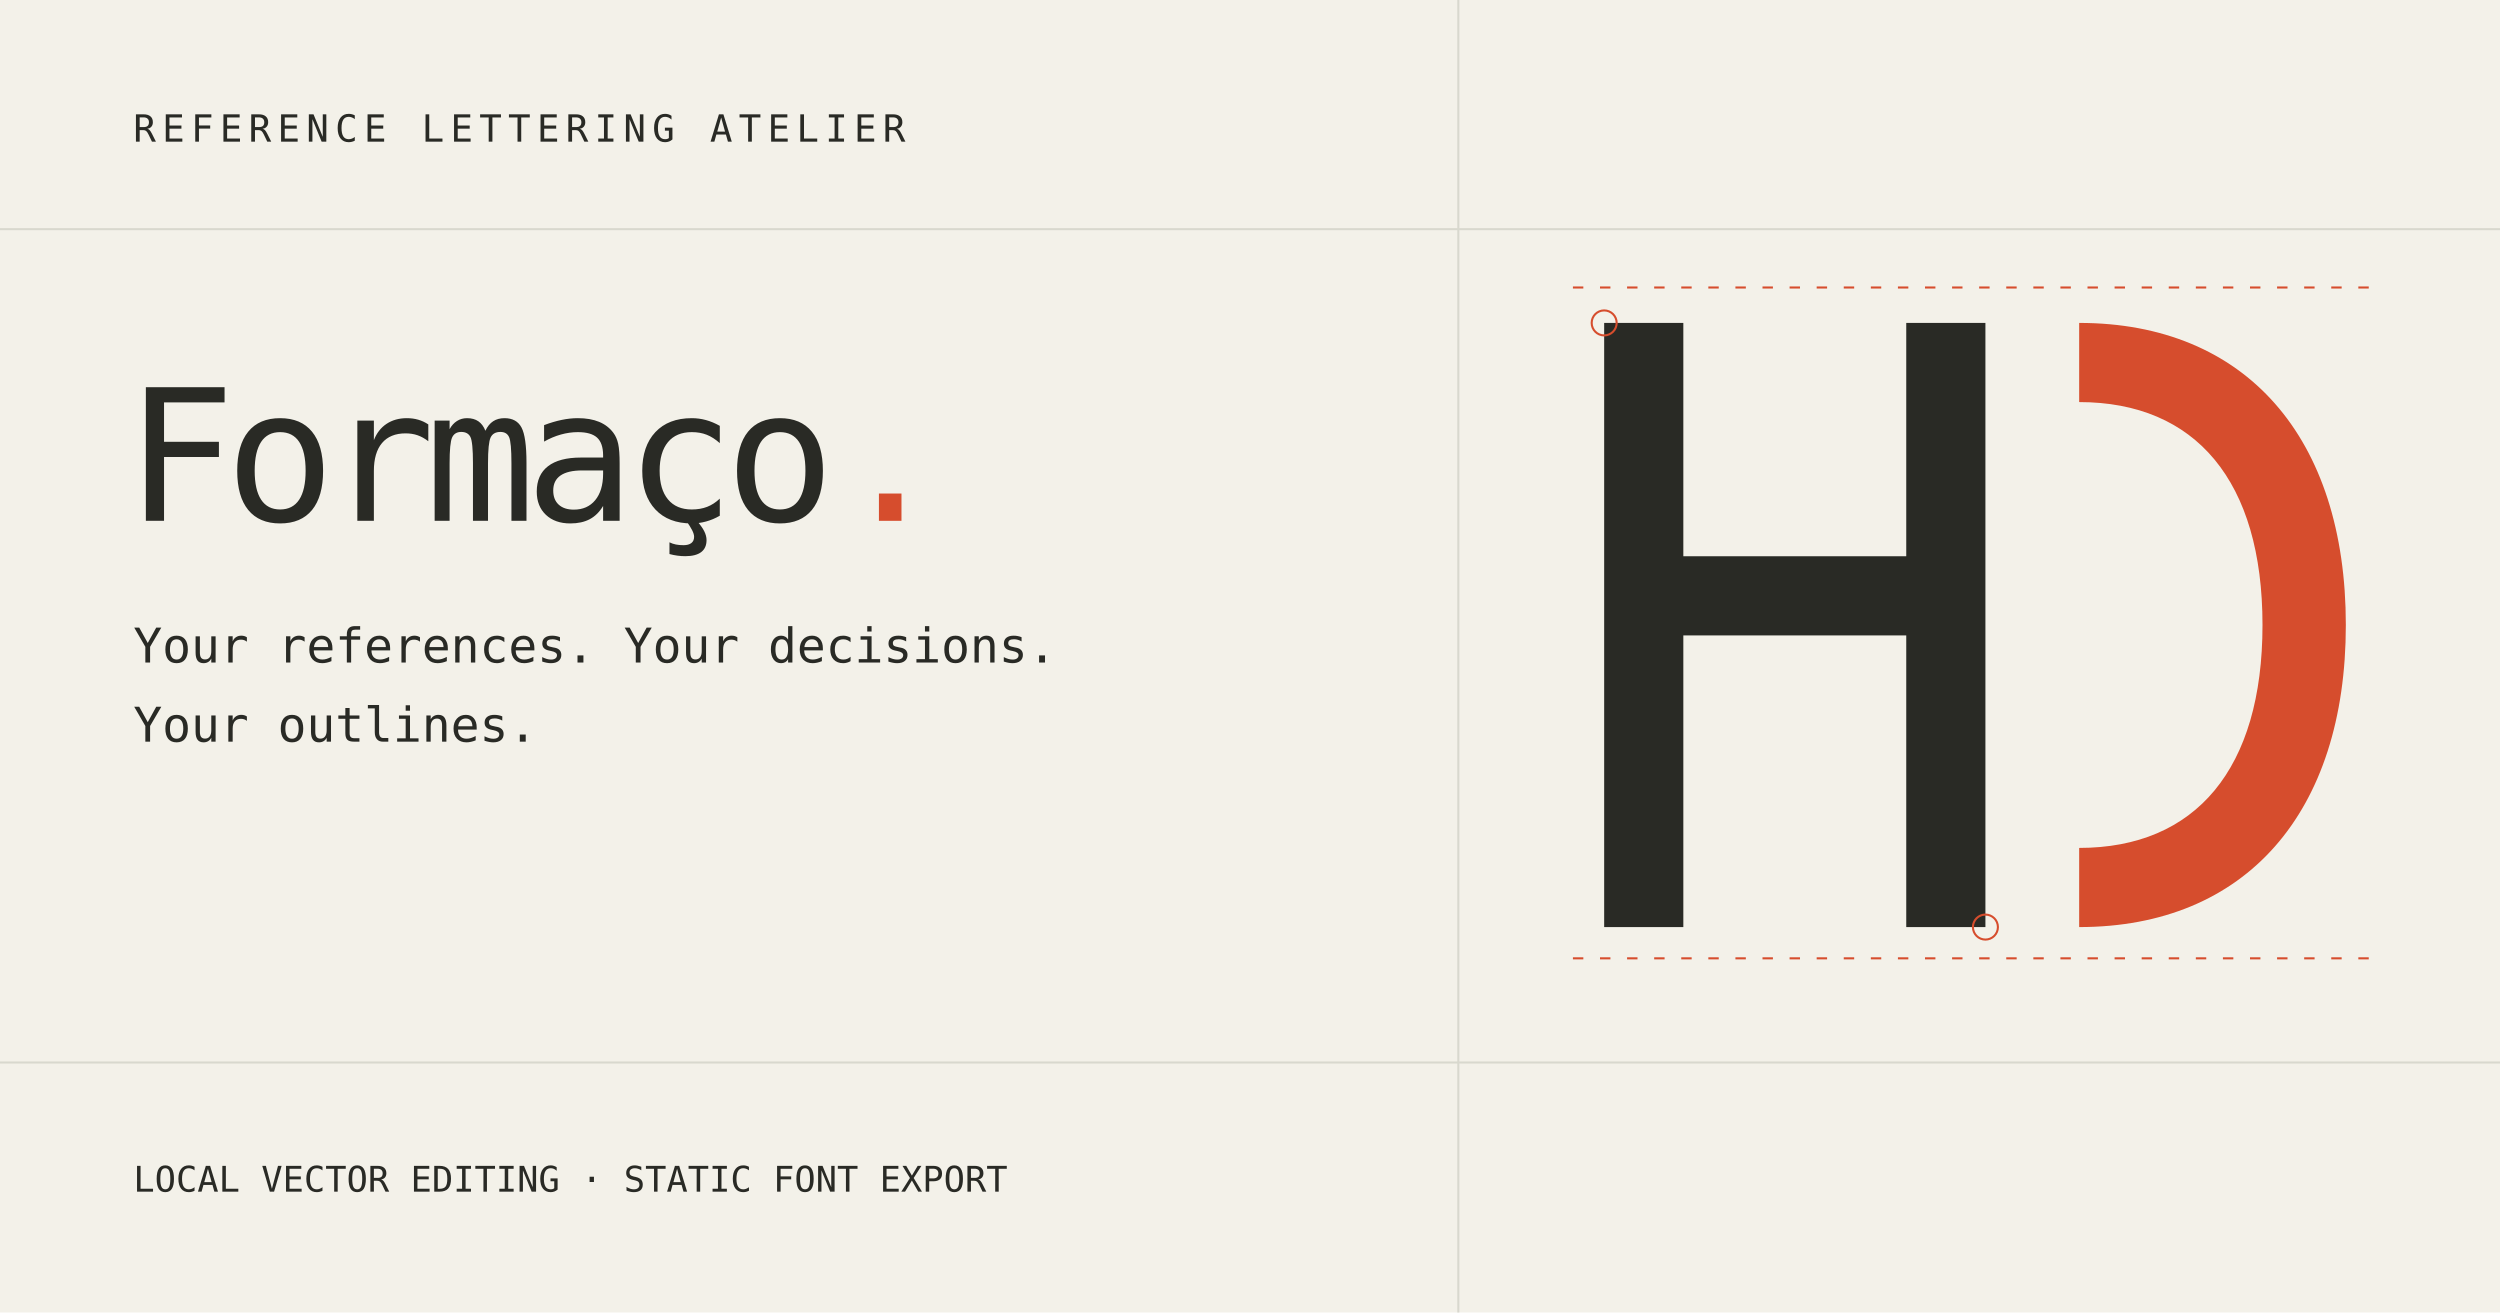
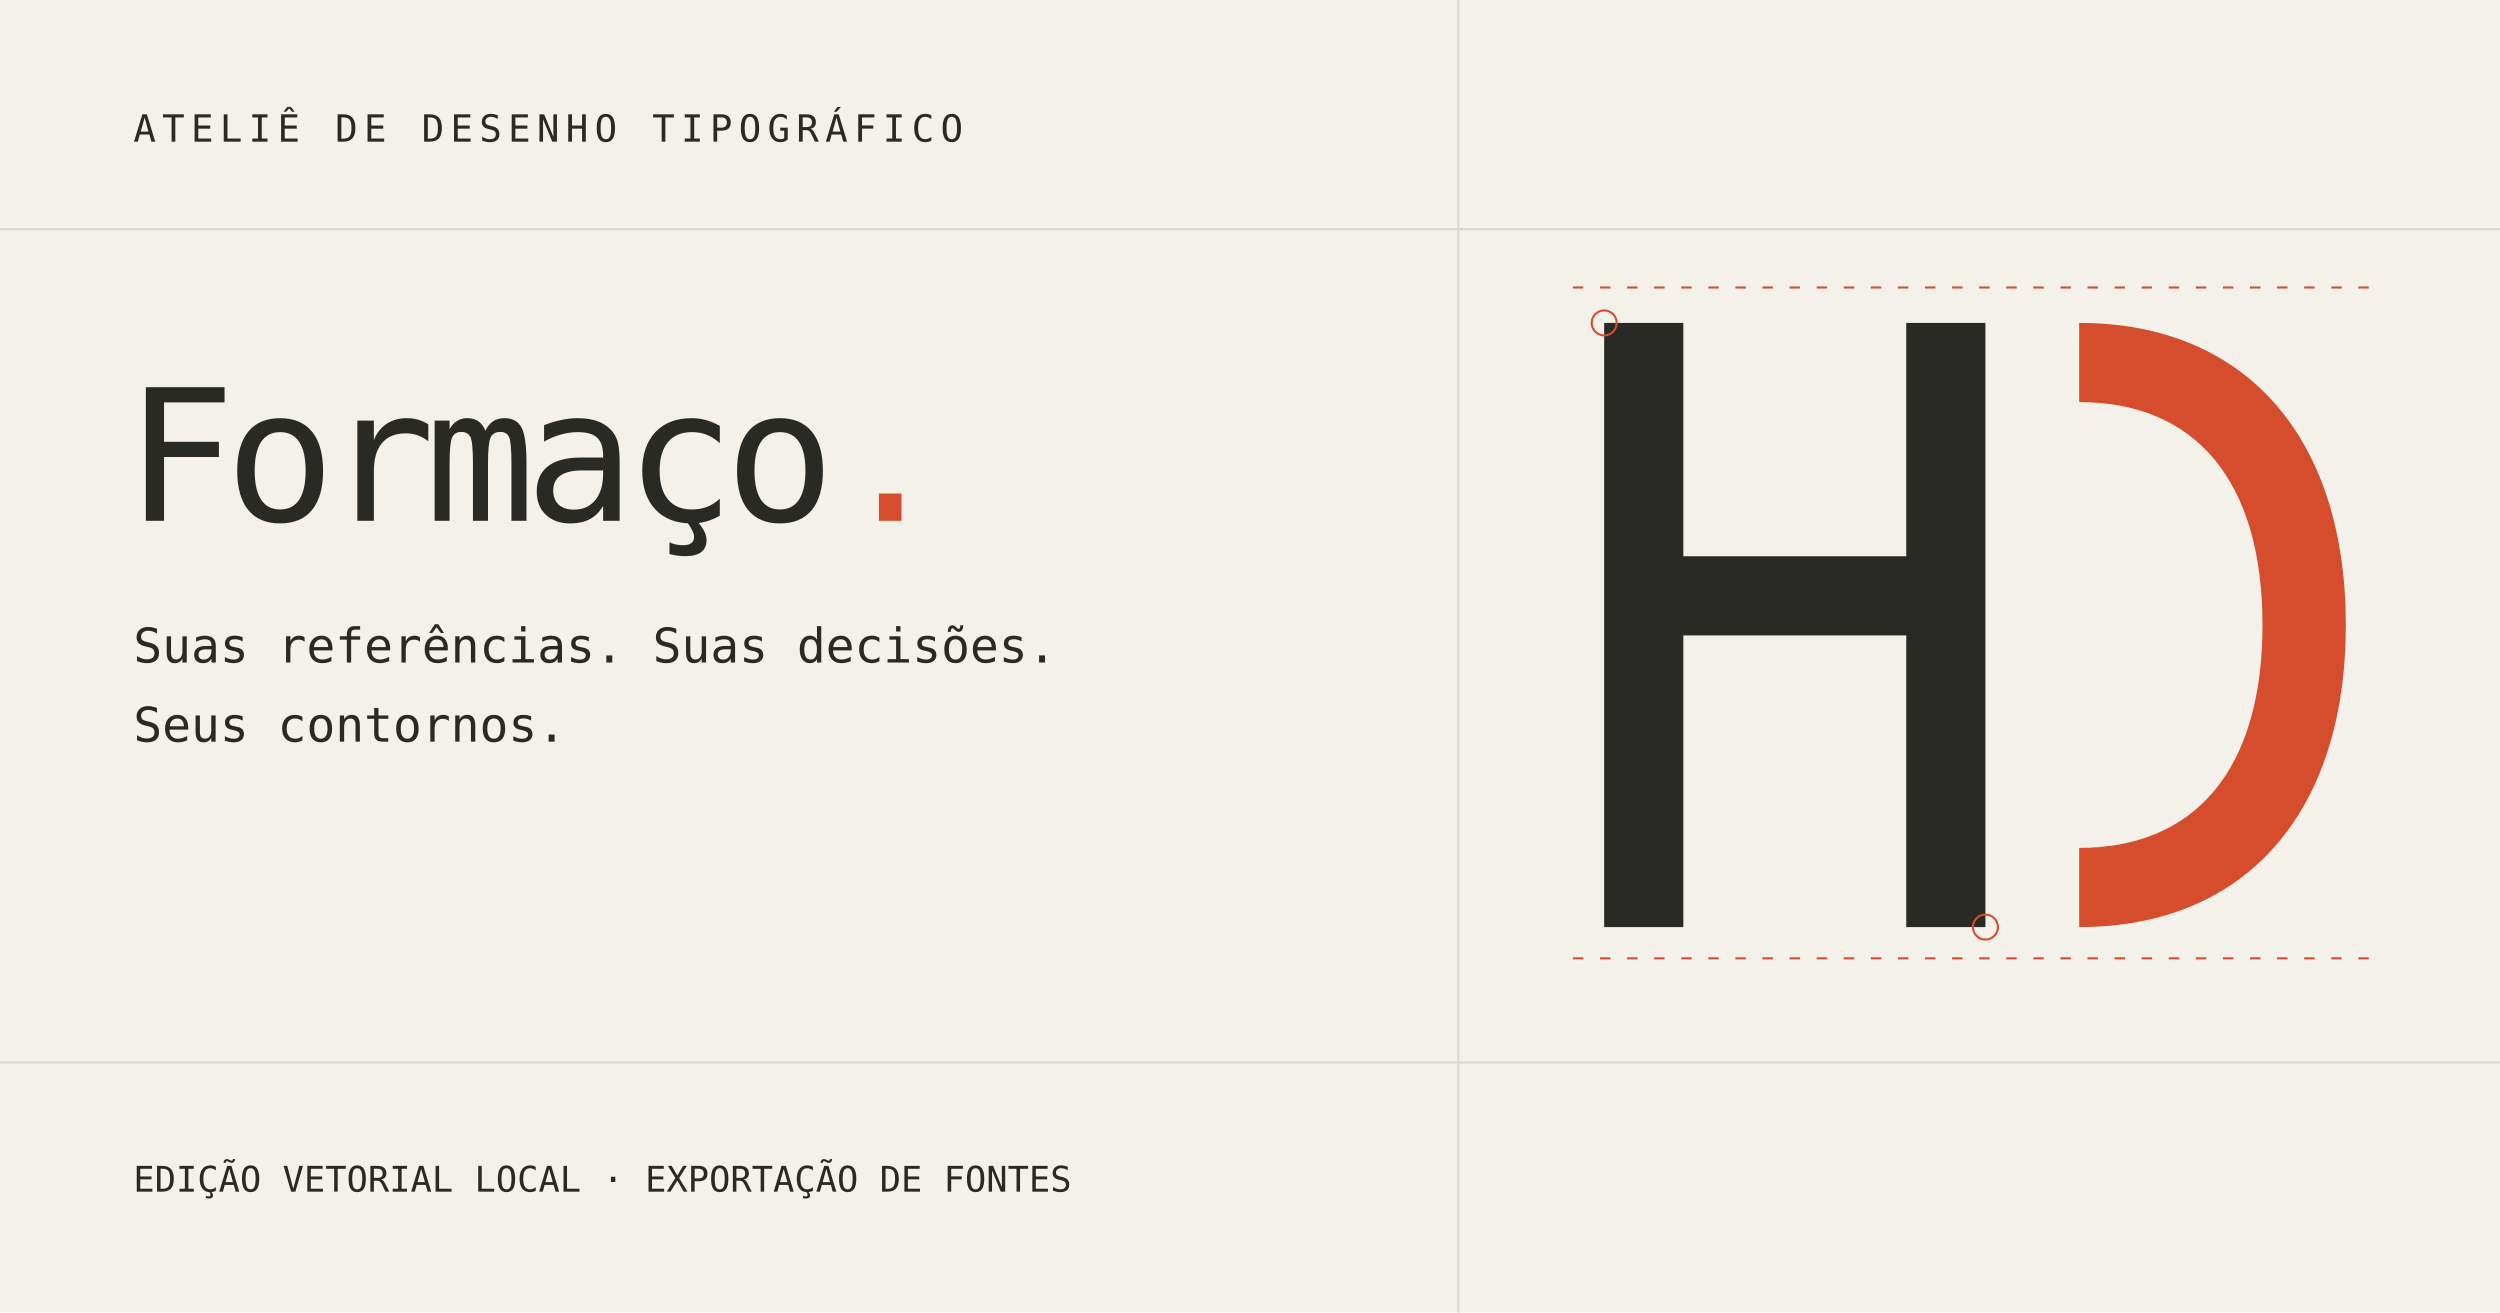
<svg xmlns="http://www.w3.org/2000/svg" viewBox="0 0 1200 630">
  <rect width="1200" height="630" fill="#f3f1e9" />
  <path d="M0 110H1200M0 510H1200M700 0V630" stroke="#d8d8ce" />
  <g font-family="monospace" fill="#292a25">
-     <text x="64" y="68" font-size="18" letter-spacing="3">REFERENCE LETTERING ATELIER</text>
+     <text x="64" y="68" font-size="18" letter-spacing="3">ATELIÊ DE DESENHO TIPOGRÁFICO</text>
    <text x="60" y="250" font-size="88" letter-spacing="-5">Formaço<tspan fill="#d64d2d">.</tspan>
    </text>
-     <text x="64" y="318" font-size="23">Your references. Your decisions.</text>
-     <text x="64" y="356" font-size="23">Your outlines.</text>
-     <text x="64" y="572" font-size="17">LOCAL VECTOR EDITING · STATIC FONT EXPORT</text>
+     <text x="64" y="318" font-size="23">Suas referências. Suas decisões.</text>
+     <text x="64" y="356" font-size="23">Seus contornos.</text>
+     <text x="64" y="572" font-size="17">EDIÇÃO VETORIAL LOCAL · EXPORTAÇÃO DE FONTES</text>
  </g>
  <g transform="translate(770 155)" fill="#292a25">
    <path d="M0 0H38V112H145V0H183V290H145V150H38V290H0Z" />
    <path d="M228 0C308 0 356 55 356 145S308 290 228 290V252C284 252 316 214 316 145S284 38 228 38Z" fill="#d64d2d" />
  </g>
  <g fill="none" stroke="#d64d2d">
    <path d="M755 138H1140M755 460H1140" stroke-dasharray="5 8" />
    <circle cx="770" cy="155" r="6" />
    <circle cx="953" cy="445" r="6" />
  </g>
</svg>
